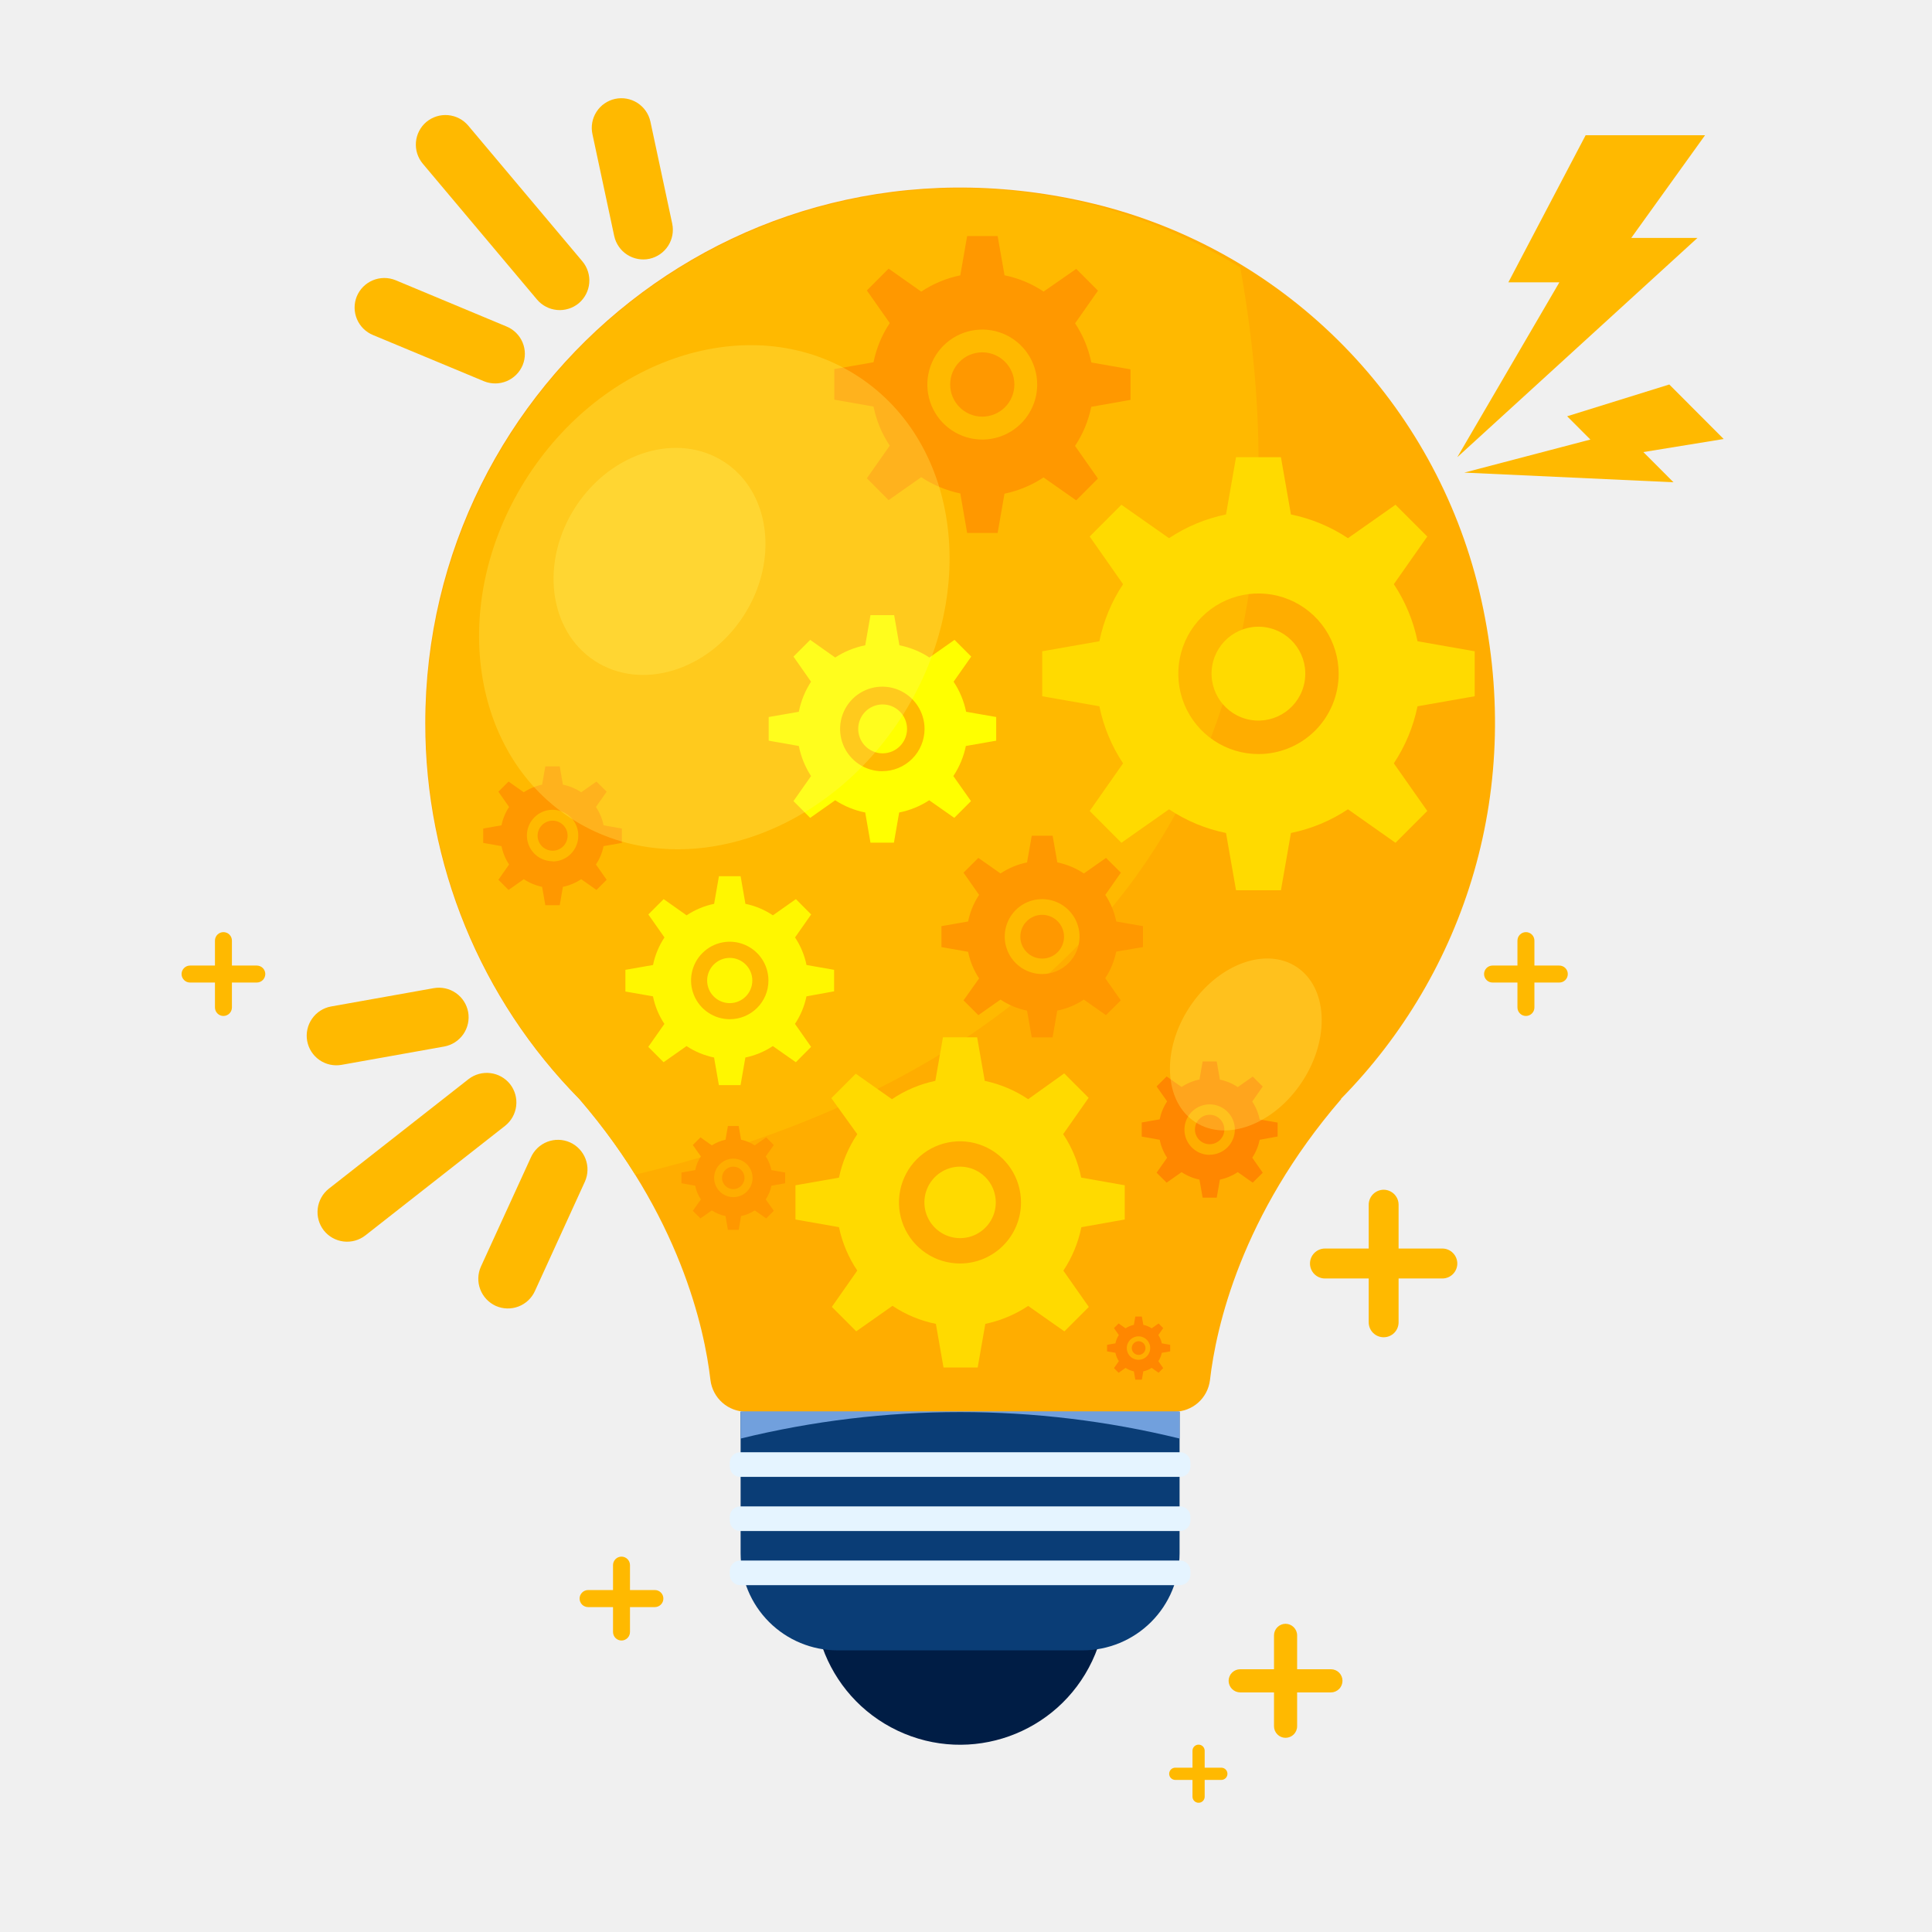
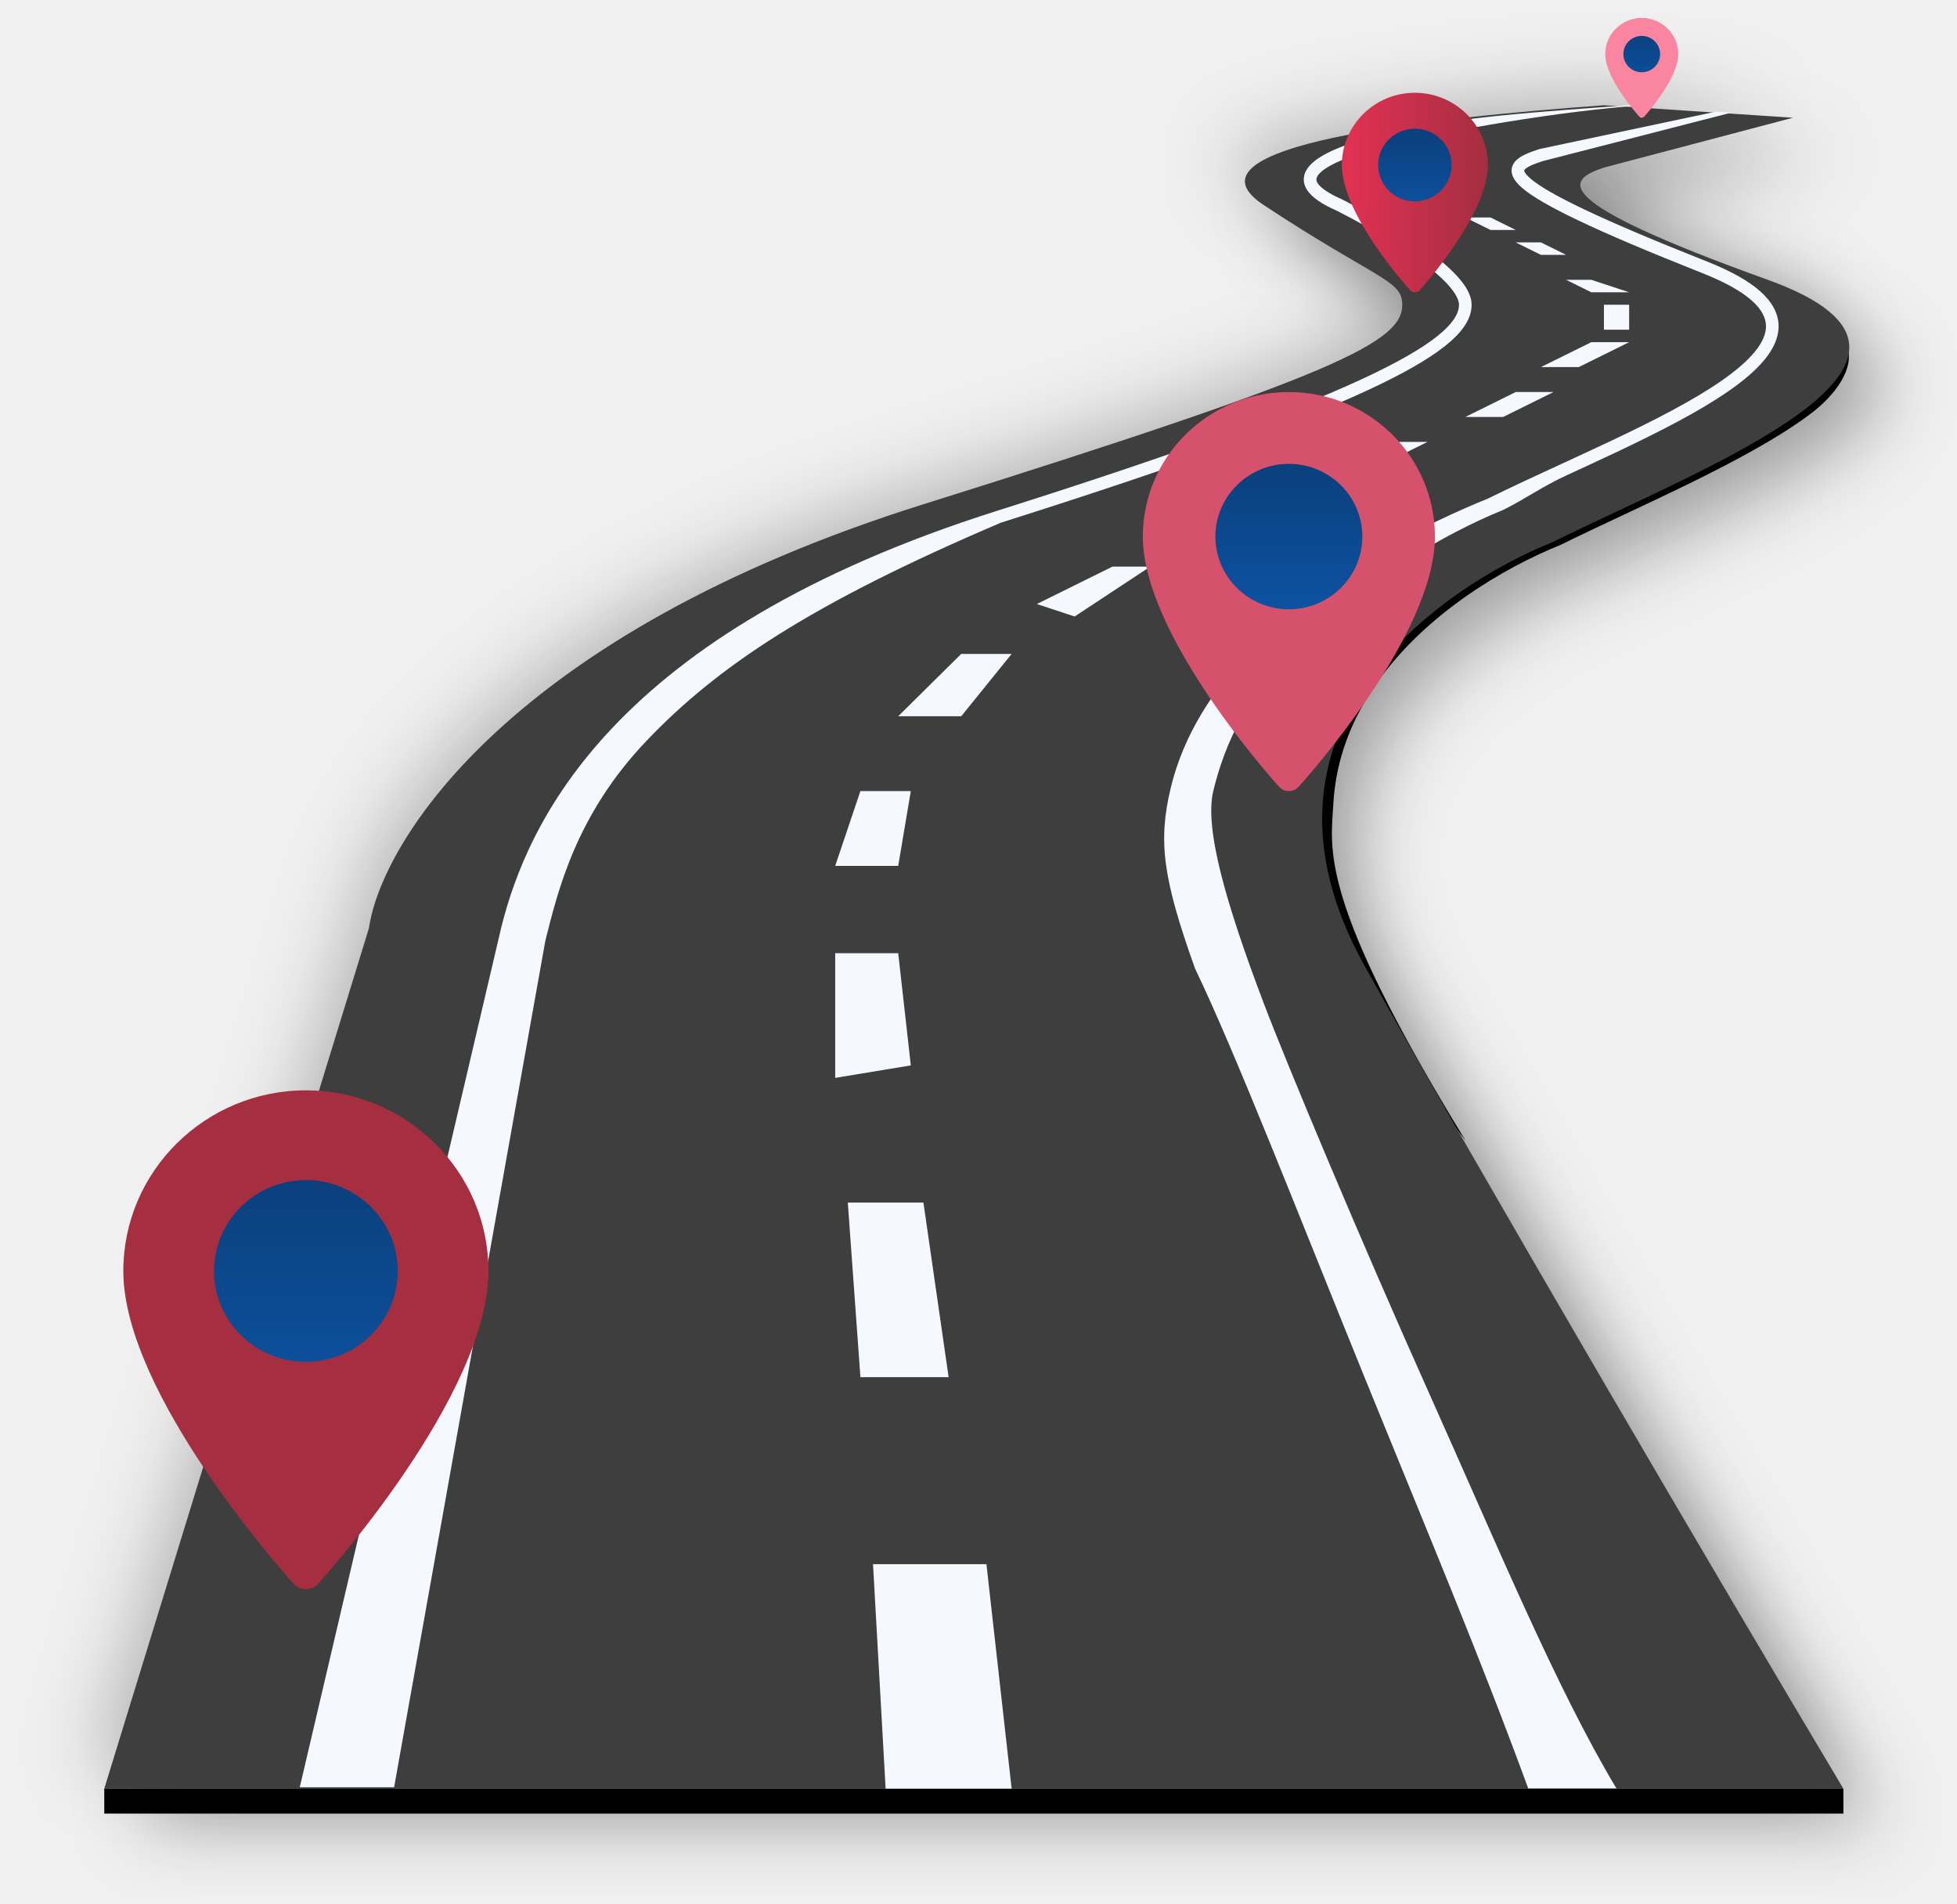
- <svg xmlns="http://www.w3.org/2000/svg" width="100" height="100" viewBox="0 0 100 100" fill="none">
-   <path d="M69.413 56.871C75.79 50.391 79.012 40.785 76.558 30.554C75.409 25.784 72.99 21.416 69.56 17.914C66.129 14.411 61.814 11.905 57.075 10.662C38.602 5.883 22.013 19.718 22.013 37.43C22.005 44.713 24.869 51.704 29.982 56.884C35.166 62.894 36.458 68.71 36.773 71.433C36.829 71.885 37.048 72.3 37.388 72.601C37.728 72.903 38.167 73.069 38.621 73.068H60.78C61.234 73.07 61.674 72.904 62.015 72.603C62.355 72.302 62.573 71.885 62.628 71.433C62.944 68.697 64.239 62.894 69.422 56.884L69.413 56.871Z" fill="#FFAD00" />
-   <path d="M64.196 13.845C58.44 10.304 51.589 8.995 44.934 10.163C38.281 11.332 32.283 14.898 28.075 20.189C23.866 25.48 21.736 32.131 22.087 38.886C22.438 45.642 25.246 52.035 29.98 56.86C31.047 58.096 32.017 59.414 32.88 60.801C64.982 53.109 67.118 30.039 64.196 13.845Z" fill="#FFB900" />
-   <path d="M58.515 20.698V19.117L56.487 18.762C56.34 18.039 56.055 17.35 55.647 16.735L56.831 15.046L55.707 13.917L54.017 15.091C53.404 14.682 52.717 14.396 51.995 14.249L51.638 12.219H50.059L49.705 14.252C48.983 14.399 48.297 14.685 47.684 15.094L45.994 13.904L44.869 15.034L46.054 16.723C45.645 17.338 45.36 18.026 45.213 18.75L43.185 19.104V20.686L45.213 21.043C45.36 21.766 45.645 22.453 46.054 23.067L44.869 24.756L45.994 25.885L47.684 24.699C48.298 25.106 48.984 25.391 49.705 25.541L50.059 27.584H51.638L51.992 25.553C52.713 25.404 53.399 25.118 54.014 24.712L55.704 25.898L56.828 24.769L55.644 23.08C56.052 22.466 56.337 21.779 56.484 21.056L58.515 20.698ZM50.842 22.751C50.28 22.751 49.73 22.584 49.263 22.271C48.795 21.958 48.431 21.514 48.216 20.994C48.001 20.474 47.944 19.901 48.054 19.349C48.164 18.797 48.434 18.29 48.832 17.892C49.23 17.493 49.736 17.222 50.288 17.113C50.839 17.003 51.411 17.059 51.93 17.274C52.45 17.49 52.894 17.855 53.206 18.323C53.518 18.791 53.685 19.341 53.685 19.904C53.685 20.659 53.386 21.383 52.852 21.917C52.319 22.451 51.596 22.751 50.842 22.751Z" fill="#FF9800" />
-   <path d="M50.842 21.565C51.76 21.565 52.504 20.82 52.504 19.901C52.504 18.982 51.76 18.237 50.842 18.237C49.925 18.237 49.181 18.982 49.181 19.901C49.181 20.82 49.925 21.565 50.842 21.565Z" fill="#FF9800" />
-   <path d="M51.563 38.337V37.113L50.006 36.841C49.892 36.286 49.672 35.757 49.358 35.285L50.271 33.985L49.405 33.119L48.107 34.033C47.635 33.724 47.107 33.509 46.553 33.4L46.282 31.841H45.056L44.784 33.4C44.23 33.509 43.703 33.724 43.23 34.033L41.935 33.119L41.07 33.985L41.979 35.285C41.671 35.758 41.456 36.287 41.347 36.841L39.787 37.113V38.337L41.347 38.612C41.457 39.167 41.672 39.695 41.979 40.169L41.07 41.465L41.935 42.332L43.23 41.421C43.703 41.73 44.23 41.945 44.784 42.054L45.056 43.616H46.269L46.541 42.054C47.094 41.945 47.622 41.73 48.095 41.421L49.393 42.332L50.258 41.465L49.345 40.169C49.659 39.696 49.879 39.168 49.993 38.612L51.563 38.337ZM45.669 39.919C45.236 39.919 44.814 39.79 44.454 39.55C44.095 39.309 43.815 38.968 43.649 38.568C43.484 38.168 43.441 37.728 43.525 37.303C43.609 36.879 43.817 36.489 44.123 36.182C44.429 35.876 44.818 35.668 45.242 35.583C45.666 35.499 46.106 35.542 46.505 35.708C46.905 35.874 47.246 36.154 47.486 36.514C47.726 36.874 47.855 37.297 47.855 37.73C47.854 38.31 47.623 38.866 47.213 39.276C46.803 39.685 46.248 39.916 45.669 39.916V39.919Z" fill="#FFFF00" />
-   <path d="M46.948 37.727C46.948 37.976 46.874 38.22 46.736 38.428C46.598 38.636 46.401 38.798 46.172 38.894C45.941 38.99 45.688 39.016 45.444 38.969C45.199 38.921 44.974 38.802 44.797 38.627C44.619 38.451 44.498 38.227 44.447 37.983C44.397 37.739 44.419 37.485 44.513 37.254C44.606 37.022 44.765 36.823 44.971 36.682C45.177 36.542 45.419 36.465 45.669 36.462C45.836 36.46 46.002 36.491 46.157 36.553C46.312 36.616 46.453 36.709 46.572 36.827C46.691 36.944 46.786 37.084 46.85 37.239C46.915 37.394 46.948 37.559 46.948 37.727Z" fill="#FFFF00" />
-   <path d="M32.187 43.629V42.885L31.24 42.718C31.172 42.378 31.038 42.056 30.845 41.769L31.401 40.978L30.873 40.453L30.084 41.007C29.796 40.816 29.474 40.682 29.136 40.614L28.972 39.666H28.226L28.059 40.614C27.721 40.684 27.399 40.817 27.111 41.007L26.322 40.453L25.797 40.978L26.35 41.769C26.159 42.057 26.026 42.379 25.958 42.718L25.011 42.885V43.629L25.958 43.796C26.026 44.135 26.159 44.457 26.35 44.745L25.797 45.536L26.322 46.064L27.111 45.507C27.4 45.697 27.721 45.831 28.059 45.903L28.226 46.852H28.972L29.136 45.903C29.474 45.832 29.796 45.698 30.084 45.507L30.873 46.064L31.401 45.536L30.845 44.745C31.038 44.458 31.172 44.136 31.24 43.796L32.187 43.629ZM28.602 44.578C28.339 44.578 28.082 44.499 27.863 44.353C27.645 44.207 27.474 43.999 27.374 43.755C27.273 43.512 27.247 43.245 27.298 42.986C27.349 42.728 27.476 42.491 27.662 42.304C27.848 42.118 28.085 41.991 28.343 41.94C28.601 41.889 28.868 41.915 29.111 42.016C29.354 42.117 29.562 42.287 29.708 42.506C29.854 42.725 29.932 42.983 29.932 43.246C29.934 43.422 29.901 43.596 29.834 43.759C29.768 43.922 29.671 44.071 29.547 44.196C29.423 44.321 29.276 44.42 29.114 44.488C28.952 44.555 28.778 44.59 28.602 44.59V44.578Z" fill="#FF9800" />
-   <path d="M29.379 43.259C29.379 43.412 29.333 43.562 29.247 43.69C29.161 43.818 29.04 43.917 28.897 43.975C28.755 44.034 28.599 44.049 28.449 44.018C28.298 43.988 28.16 43.913 28.052 43.804C27.943 43.696 27.87 43.557 27.84 43.406C27.81 43.255 27.826 43.099 27.885 42.957C27.944 42.815 28.043 42.694 28.171 42.608C28.299 42.523 28.449 42.477 28.602 42.477C28.705 42.477 28.806 42.498 28.9 42.537C28.995 42.576 29.081 42.634 29.153 42.706C29.225 42.779 29.282 42.865 29.321 42.96C29.36 43.055 29.38 43.156 29.379 43.259Z" fill="#FF9800" />
-   <path d="M56.529 85.977C58.318 82.198 56.707 77.683 52.933 75.892C49.159 74.102 44.65 75.714 42.862 79.493C41.074 83.272 42.684 87.787 46.458 89.578C50.232 91.368 54.741 89.756 56.529 85.977Z" fill="#001D45" />
-   <path d="M38.334 73.072H61.055V80.397C61.055 81.73 60.526 83.008 59.585 83.95C58.643 84.893 57.367 85.422 56.035 85.422H43.353C42.022 85.422 40.745 84.893 39.804 83.95C38.863 83.008 38.334 81.73 38.334 80.397V73.072Z" fill="#0A3D76" />
-   <path d="M61.078 75.168H38.313C38.014 75.168 37.773 75.411 37.773 75.709V75.902C37.773 76.201 38.014 76.443 38.313 76.443H61.078C61.376 76.443 61.618 76.201 61.618 75.902V75.709C61.618 75.411 61.376 75.168 61.078 75.168Z" fill="#E5F4FF" />
-   <path d="M61.078 77.971H38.313C38.014 77.971 37.773 78.213 37.773 78.512V78.705C37.773 79.003 38.014 79.246 38.313 79.246H61.078C61.376 79.246 61.618 79.003 61.618 78.705V78.512C61.618 78.213 61.376 77.971 61.078 77.971Z" fill="#E5F4FF" />
-   <path d="M61.078 80.773H38.313C38.014 80.773 37.773 81.015 37.773 81.314V81.507C37.773 81.805 38.014 82.048 38.313 82.048H61.078C61.376 82.048 61.618 81.805 61.618 81.507V81.314C61.618 81.015 61.376 80.773 61.078 80.773Z" fill="#E5F4FF" />
-   <path d="M38.334 74.46C45.798 72.631 53.593 72.631 61.058 74.46V73.059H38.334V74.46Z" fill="#71A0DD" />
-   <path opacity="0.27" d="M46.6 37.213C50.718 30.905 49.745 22.971 44.429 19.491C39.112 16.011 31.464 18.304 27.346 24.611C23.229 30.919 24.201 38.853 29.517 42.333C34.834 45.813 42.482 43.52 46.6 37.213Z" fill="#FFF76D" />
-   <path opacity="0.27" d="M38.473 31.897C40.327 29.056 39.889 25.482 37.494 23.915C35.1 22.347 31.655 23.38 29.8 26.221C27.946 29.062 28.384 32.635 30.779 34.203C33.173 35.77 36.618 34.738 38.473 31.897Z" fill="#FFF76D" />
-   <path d="M58.217 63.121V61.35L55.962 60.952C55.8 60.148 55.484 59.385 55.03 58.703L56.347 56.824L55.084 55.559L53.217 56.894C52.536 56.436 51.774 56.114 50.971 55.945L50.576 53.69H48.807L48.413 55.945C47.61 56.113 46.847 56.435 46.167 56.894L44.294 55.575L43.03 56.84L44.373 58.706C43.915 59.387 43.593 60.151 43.425 60.955L41.173 61.35V63.121L43.425 63.517C43.593 64.32 43.915 65.084 44.373 65.765L43.056 67.644L44.319 68.909L46.195 67.59C46.876 68.045 47.639 68.362 48.441 68.523L48.836 70.782H50.605L51 68.523C51.791 68.358 52.544 68.043 53.217 67.594L55.093 68.912L56.357 67.647L55.04 65.769C55.493 65.087 55.809 64.323 55.971 63.52L58.217 63.121ZM49.689 65.398C49.064 65.398 48.453 65.213 47.934 64.865C47.414 64.518 47.01 64.024 46.77 63.446C46.531 62.868 46.469 62.232 46.591 61.619C46.713 61.005 47.014 60.441 47.455 59.999C47.897 59.557 48.46 59.256 49.072 59.134C49.685 59.012 50.32 59.074 50.898 59.314C51.475 59.553 51.968 59.958 52.315 60.478C52.662 60.999 52.847 61.61 52.847 62.236C52.847 63.073 52.516 63.877 51.925 64.47C51.334 65.063 50.532 65.397 49.695 65.398H49.689Z" fill="#FFDA00" />
-   <path d="M51.542 62.236C51.542 62.602 51.434 62.959 51.231 63.264C51.028 63.568 50.739 63.805 50.402 63.945C50.064 64.085 49.693 64.122 49.334 64.05C48.976 63.979 48.646 63.803 48.388 63.544C48.13 63.285 47.953 62.956 47.882 62.597C47.811 62.238 47.847 61.866 47.987 61.528C48.127 61.19 48.364 60.901 48.668 60.697C48.972 60.494 49.329 60.385 49.694 60.385C50.185 60.385 50.655 60.58 51.001 60.927C51.348 61.274 51.542 61.745 51.542 62.236Z" fill="#FFDA00" />
-   <path d="M76.33 36.038V33.71L73.371 33.191C73.156 32.137 72.74 31.134 72.145 30.237L73.876 27.77L72.23 26.126L69.77 27.856C68.874 27.26 67.872 26.844 66.819 26.628L66.301 23.665H63.977L63.458 26.628C62.405 26.843 61.403 27.26 60.508 27.856L58.044 26.126L56.402 27.77L58.13 30.237C57.535 31.134 57.118 32.137 56.904 33.191L53.944 33.71V36.038L56.904 36.557C57.119 37.611 57.535 38.614 58.13 39.511L56.402 41.975L58.044 43.622L60.508 41.889C61.403 42.485 62.405 42.902 63.458 43.116L63.977 46.08H66.301L66.819 43.116C67.872 42.901 68.874 42.484 69.77 41.889L72.23 43.622L73.876 41.975L72.145 39.511C72.739 38.614 73.155 37.611 73.371 36.557L76.33 36.038ZM65.139 39.03C64.318 39.03 63.516 38.786 62.833 38.33C62.15 37.873 61.618 37.224 61.304 36.464C60.99 35.705 60.908 34.869 61.068 34.063C61.228 33.257 61.623 32.517 62.204 31.935C62.784 31.354 63.524 30.958 64.329 30.798C65.134 30.637 65.969 30.72 66.727 31.034C67.486 31.349 68.134 31.882 68.59 32.565C69.046 33.248 69.289 34.052 69.289 34.874C69.289 35.976 68.852 37.033 68.074 37.813C67.295 38.592 66.24 39.03 65.139 39.03Z" fill="#FFDA00" />
-   <path d="M67.527 35.275C67.752 33.952 66.863 32.698 65.542 32.473C64.221 32.248 62.968 33.139 62.744 34.461C62.52 35.784 63.409 37.038 64.73 37.263C66.05 37.487 67.303 36.597 67.527 35.275Z" fill="#FFDA00" />
-   <path d="M43.173 51.311V50.198L41.745 49.948C41.641 49.439 41.439 48.954 41.151 48.522L41.985 47.332L41.196 46.538L40.005 47.377C39.574 47.088 39.091 46.886 38.583 46.782L38.334 45.352H37.212L36.963 46.782C36.454 46.887 35.971 47.089 35.538 47.377L34.351 46.538L33.558 47.332L34.392 48.522C34.105 48.955 33.904 49.439 33.801 49.948L32.37 50.198V51.321L33.798 51.571C33.901 52.08 34.102 52.564 34.389 52.997L33.555 54.186L34.347 54.98L35.535 54.145C35.968 54.431 36.452 54.631 36.96 54.737L37.209 56.166H38.331L38.58 54.737C39.087 54.632 39.57 54.431 40.002 54.145L41.192 54.98L41.982 54.186L41.148 52.997C41.436 52.564 41.638 52.08 41.742 51.571L43.173 51.311ZM37.772 52.754C37.375 52.754 36.988 52.636 36.659 52.415C36.329 52.195 36.072 51.881 35.921 51.515C35.77 51.148 35.73 50.745 35.808 50.356C35.885 49.967 36.076 49.609 36.357 49.329C36.637 49.049 36.994 48.858 37.383 48.781C37.772 48.704 38.174 48.744 38.54 48.897C38.906 49.049 39.218 49.306 39.438 49.636C39.658 49.967 39.775 50.355 39.774 50.751C39.775 51.015 39.723 51.276 39.623 51.519C39.522 51.762 39.374 51.983 39.188 52.169C39.002 52.355 38.781 52.502 38.538 52.603C38.295 52.703 38.035 52.754 37.772 52.754Z" fill="#FFF700" />
-   <path d="M37.771 51.922C38.417 51.922 38.94 51.398 38.94 50.751C38.94 50.105 38.417 49.581 37.771 49.581C37.126 49.581 36.602 50.105 36.602 50.751C36.602 51.398 37.126 51.922 37.771 51.922Z" fill="#FFF700" />
-   <path d="M59.159 49.021V47.937L57.778 47.696C57.679 47.205 57.486 46.738 57.21 46.32L58.015 45.169L57.248 44.404L56.101 45.21C55.684 44.933 55.218 44.738 54.727 44.638L54.484 43.259H53.403L53.16 44.638C52.67 44.738 52.203 44.933 51.786 45.21L50.639 44.404L49.872 45.169L50.678 46.32C50.401 46.738 50.208 47.205 50.109 47.696L48.728 47.937V49.021L50.109 49.265C50.208 49.756 50.401 50.223 50.678 50.641L49.872 51.779L50.639 52.545L51.786 51.738C52.203 52.017 52.669 52.212 53.16 52.311L53.403 53.693H54.481L54.724 52.311C55.215 52.212 55.682 52.017 56.098 51.738L57.245 52.545L58.012 51.779L57.207 50.631C57.483 50.214 57.676 49.746 57.775 49.255L59.159 49.021ZM53.944 50.416C53.56 50.417 53.186 50.303 52.867 50.091C52.548 49.878 52.299 49.575 52.152 49.221C52.005 48.866 51.967 48.476 52.041 48.1C52.116 47.724 52.3 47.378 52.571 47.106C52.842 46.835 53.188 46.65 53.563 46.576C53.939 46.501 54.329 46.54 54.683 46.687C55.037 46.834 55.339 47.083 55.552 47.402C55.764 47.721 55.877 48.097 55.877 48.48C55.877 48.994 55.673 49.486 55.31 49.849C54.948 50.212 54.456 50.416 53.944 50.416Z" fill="#FF9800" />
-   <path d="M55.074 48.48C55.075 48.705 55.009 48.924 54.885 49.11C54.761 49.297 54.585 49.443 54.378 49.529C54.172 49.615 53.944 49.638 53.725 49.594C53.505 49.551 53.303 49.444 53.145 49.285C52.986 49.127 52.878 48.925 52.834 48.706C52.791 48.486 52.813 48.258 52.898 48.051C52.984 47.844 53.129 47.667 53.315 47.542C53.501 47.418 53.719 47.351 53.943 47.351C54.243 47.351 54.53 47.47 54.742 47.682C54.954 47.894 55.073 48.181 55.074 48.48Z" fill="#FF9800" />
-   <path d="M40.639 61.246V60.689L39.928 60.566C39.879 60.312 39.779 60.071 39.635 59.857L40.052 59.266L39.657 58.87L39.066 59.285C38.851 59.143 38.611 59.044 38.358 58.991L38.235 58.282H37.676L37.553 58.991C37.301 59.044 37.061 59.143 36.846 59.285L36.255 58.87L35.86 59.266L36.277 59.857C36.133 60.071 36.033 60.312 35.983 60.566L35.273 60.689V61.246L35.983 61.372C36.033 61.626 36.133 61.866 36.277 62.081L35.86 62.672L36.255 63.064L36.846 62.65C37.06 62.793 37.3 62.893 37.553 62.944L37.676 63.656H38.235L38.358 62.944C38.611 62.893 38.851 62.793 39.066 62.65L39.657 63.064L40.052 62.672L39.635 62.081C39.779 61.866 39.878 61.626 39.928 61.372L40.639 61.246ZM37.954 61.964C37.758 61.963 37.566 61.904 37.402 61.794C37.239 61.684 37.112 61.529 37.037 61.346C36.962 61.164 36.943 60.964 36.982 60.771C37.021 60.578 37.116 60.401 37.255 60.262C37.394 60.123 37.572 60.028 37.764 59.99C37.957 59.952 38.157 59.972 38.339 60.047C38.52 60.123 38.676 60.25 38.785 60.414C38.894 60.578 38.952 60.77 38.952 60.967C38.952 61.099 38.926 61.228 38.876 61.349C38.826 61.47 38.753 61.58 38.66 61.673C38.567 61.766 38.457 61.839 38.336 61.889C38.215 61.939 38.085 61.964 37.954 61.964Z" fill="#FF9800" />
-   <path d="M37.953 61.549C38.274 61.549 38.535 61.289 38.535 60.967C38.535 60.646 38.274 60.385 37.953 60.385C37.632 60.385 37.372 60.646 37.372 60.967C37.372 61.289 37.632 61.549 37.953 61.549Z" fill="#FF9800" />
-   <path d="M66.13 58.826V58.105L65.201 57.944C65.133 57.612 65.003 57.296 64.816 57.014L65.359 56.239L64.841 55.723L64.067 56.267C63.787 56.08 63.473 55.949 63.142 55.882L62.978 54.942H62.248L62.084 55.875C61.753 55.942 61.439 56.073 61.158 56.261L60.385 55.717L59.866 56.233L60.41 57.008C60.223 57.29 60.093 57.606 60.024 57.937L59.096 58.099V58.829L60.024 58.994C60.093 59.325 60.223 59.641 60.41 59.924L59.866 60.699L60.385 61.214L61.158 60.67C61.439 60.857 61.754 60.988 62.084 61.056L62.248 61.989H62.978L63.142 61.056C63.472 60.987 63.786 60.856 64.067 60.67L64.841 61.214L65.359 60.699L64.816 59.924C65.003 59.641 65.133 59.325 65.201 58.994L66.13 58.826ZM62.611 59.775C62.353 59.775 62.101 59.698 61.887 59.555C61.672 59.411 61.505 59.207 61.406 58.969C61.307 58.73 61.282 58.467 61.332 58.214C61.382 57.961 61.507 57.728 61.689 57.545C61.871 57.362 62.104 57.238 62.357 57.188C62.61 57.137 62.872 57.163 63.111 57.262C63.349 57.361 63.553 57.528 63.696 57.743C63.839 57.958 63.916 58.21 63.916 58.469C63.914 58.814 63.776 59.145 63.532 59.388C63.287 59.632 62.956 59.769 62.611 59.769V59.775Z" fill="#FF8700" />
-   <path d="M62.611 59.225C63.031 59.225 63.372 58.883 63.372 58.462C63.372 58.041 63.031 57.7 62.611 57.7C62.19 57.7 61.85 58.041 61.85 58.462C61.85 58.883 62.19 59.225 62.611 59.225Z" fill="#FF8700" />
-   <path d="M60.568 69.947V69.608L60.135 69.532C60.104 69.378 60.043 69.232 59.955 69.102L60.208 68.742L59.968 68.501L59.611 68.754C59.48 68.667 59.333 68.606 59.178 68.574L59.102 68.144H58.764L58.688 68.574C58.535 68.606 58.389 68.667 58.259 68.754L57.899 68.501L57.659 68.742L57.911 69.102C57.825 69.232 57.764 69.379 57.734 69.532L57.302 69.608V69.947L57.734 70.022C57.764 70.176 57.825 70.323 57.911 70.453L57.659 70.813L57.899 71.054L58.259 70.801C58.389 70.888 58.535 70.949 58.688 70.981L58.764 71.411H59.102L59.178 70.981C59.333 70.949 59.48 70.888 59.611 70.801L59.968 71.054L60.208 70.813L59.955 70.453C60.043 70.323 60.104 70.177 60.135 70.022L60.568 69.947ZM58.935 70.383C58.815 70.384 58.697 70.35 58.596 70.284C58.496 70.218 58.417 70.124 58.37 70.013C58.323 69.902 58.31 69.779 58.333 69.661C58.356 69.543 58.413 69.434 58.497 69.349C58.582 69.263 58.69 69.205 58.808 69.181C58.926 69.157 59.048 69.168 59.159 69.214C59.27 69.26 59.365 69.338 59.432 69.438C59.499 69.538 59.535 69.656 59.535 69.776C59.535 69.936 59.472 70.089 59.36 70.203C59.247 70.317 59.095 70.381 58.935 70.383Z" fill="#FF8700" />
-   <path d="M59.29 69.776C59.29 69.846 59.269 69.914 59.23 69.973C59.191 70.031 59.136 70.076 59.071 70.103C59.007 70.13 58.935 70.137 58.867 70.123C58.798 70.109 58.735 70.076 58.686 70.026C58.636 69.977 58.602 69.914 58.589 69.845C58.575 69.776 58.582 69.705 58.609 69.64C58.636 69.576 58.681 69.52 58.739 69.481C58.797 69.442 58.866 69.421 58.936 69.421C59.029 69.422 59.119 69.46 59.185 69.526C59.251 69.592 59.289 69.682 59.29 69.776Z" fill="#FF8700" />
-   <path opacity="0.27" d="M67.408 55.975C68.856 53.757 68.72 51.102 67.105 50.045C65.49 48.988 63.007 49.929 61.559 52.147C60.111 54.365 60.247 57.02 61.862 58.077C63.477 59.134 65.96 58.193 67.408 55.975Z" fill="#FFF76D" />
-   <path d="M16.758 63.684C16.509 63.363 16.397 62.956 16.446 62.552C16.495 62.148 16.701 61.78 17.02 61.527L24.251 55.856C24.572 55.607 24.978 55.495 25.382 55.544C25.785 55.593 26.153 55.8 26.405 56.119C26.654 56.44 26.766 56.846 26.717 57.25C26.668 57.653 26.461 58.021 26.143 58.273L18.912 63.944C18.592 64.194 18.186 64.308 17.782 64.259C17.378 64.21 17.01 64.004 16.758 63.684Z" fill="#FFB900" />
-   <path d="M15.899 53.88C15.827 53.48 15.917 53.067 16.148 52.733C16.378 52.399 16.732 52.17 17.131 52.096L22.451 51.147C22.85 51.076 23.262 51.166 23.596 51.398C23.93 51.629 24.158 51.984 24.232 52.384C24.303 52.784 24.213 53.196 23.982 53.53C23.75 53.864 23.396 54.093 22.997 54.167L17.681 55.116C17.281 55.188 16.869 55.098 16.535 54.867C16.201 54.635 15.972 54.28 15.899 53.88Z" fill="#FFB900" />
-   <path d="M25.663 67.594C26.034 67.758 26.455 67.77 26.835 67.625C27.214 67.481 27.521 67.192 27.688 66.822L30.275 61.16C30.441 60.789 30.453 60.366 30.308 59.986C30.164 59.605 29.875 59.298 29.505 59.13C29.133 58.964 28.712 58.953 28.332 59.098C27.953 59.244 27.646 59.534 27.48 59.905L24.89 65.563C24.724 65.935 24.713 66.358 24.858 66.738C25.003 67.119 25.293 67.426 25.663 67.594Z" fill="#FFB900" />
-   <path d="M22.069 6.311C22.382 6.051 22.785 5.925 23.19 5.96C23.596 5.996 23.971 6.189 24.234 6.5L30.148 13.532C30.408 13.845 30.534 14.247 30.499 14.652C30.463 15.057 30.269 15.432 29.959 15.694C29.646 15.954 29.244 16.08 28.839 16.045C28.434 16.009 28.06 15.816 27.797 15.506L21.883 8.473C21.622 8.161 21.494 7.759 21.529 7.354C21.564 6.949 21.758 6.574 22.069 6.311Z" fill="#FFB900" />
-   <path d="M31.839 5.118C32.236 5.033 32.651 5.108 32.993 5.327C33.335 5.547 33.576 5.892 33.664 6.289L34.793 11.572C34.878 11.97 34.802 12.384 34.582 12.726C34.361 13.067 34.015 13.308 33.618 13.395C33.22 13.48 32.805 13.404 32.463 13.184C32.121 12.964 31.881 12.618 31.793 12.222L30.664 6.941C30.578 6.544 30.654 6.129 30.874 5.787C31.094 5.445 31.441 5.205 31.839 5.118Z" fill="#FFB900" />
-   <path d="M18.466 15.344C18.314 15.72 18.317 16.141 18.474 16.515C18.631 16.889 18.93 17.186 19.306 17.341L25.052 19.734C25.43 19.887 25.852 19.884 26.227 19.727C26.603 19.569 26.9 19.27 27.055 18.894C27.208 18.518 27.205 18.096 27.047 17.722C26.889 17.347 26.589 17.051 26.212 16.897L20.469 14.501C20.091 14.349 19.668 14.352 19.293 14.51C18.918 14.668 18.62 14.967 18.466 15.344Z" fill="#FFB900" />
-   <path d="M88.253 7H82.072L78.073 14.613H80.713L75.429 23.665L87.861 12.314H84.434L88.253 7Z" fill="#FFB900" />
-   <path d="M89.217 22.723L86.402 19.901L81.115 21.546L82.318 22.751L75.792 24.462L86.62 24.962L85.06 23.399L89.217 22.723Z" fill="#FFB900" />
-   <path d="M71.618 69.216C71.412 69.216 71.216 69.135 71.07 68.989C70.925 68.844 70.844 68.647 70.844 68.441V62.356C70.845 62.151 70.926 61.954 71.071 61.809C71.216 61.664 71.413 61.582 71.618 61.581C71.823 61.582 72.019 61.664 72.164 61.809C72.309 61.954 72.391 62.151 72.391 62.356V68.441C72.391 68.647 72.31 68.844 72.165 68.989C72.02 69.135 71.823 69.216 71.618 69.216Z" fill="#FFB900" />
-   <path d="M75.43 65.399C75.43 65.604 75.348 65.801 75.203 65.947C75.058 66.092 74.861 66.174 74.656 66.174H68.579C68.373 66.174 68.177 66.092 68.031 65.947C67.886 65.801 67.805 65.604 67.805 65.399C67.805 65.193 67.887 64.997 68.032 64.852C68.177 64.706 68.374 64.624 68.579 64.624H74.656C74.861 64.624 75.057 64.706 75.202 64.852C75.347 64.997 75.429 65.193 75.43 65.399Z" fill="#FFB900" />
-   <path d="M66.539 89.949C66.381 89.949 66.229 89.886 66.117 89.773C66.005 89.661 65.942 89.509 65.942 89.351V84.648C65.942 84.489 66.005 84.337 66.117 84.224C66.229 84.111 66.381 84.048 66.539 84.047C66.698 84.048 66.85 84.111 66.963 84.224C67.075 84.336 67.139 84.489 67.139 84.648V89.351C67.139 89.51 67.075 89.662 66.963 89.774C66.85 89.886 66.698 89.949 66.539 89.949Z" fill="#FFB900" />
-   <path d="M69.487 86.998C69.487 87.156 69.424 87.309 69.312 87.421C69.2 87.534 69.049 87.598 68.89 87.599H64.193C64.034 87.598 63.882 87.534 63.77 87.422C63.657 87.309 63.594 87.157 63.593 86.998C63.594 86.839 63.657 86.687 63.77 86.575C63.882 86.463 64.034 86.4 64.193 86.4H68.89C69.048 86.4 69.2 86.463 69.312 86.575C69.424 86.687 69.487 86.839 69.487 86.998Z" fill="#FFB900" />
-   <path d="M78.982 52.586C78.866 52.586 78.754 52.54 78.672 52.457C78.589 52.375 78.543 52.263 78.543 52.147V48.686C78.543 48.57 78.589 48.458 78.672 48.376C78.754 48.293 78.866 48.247 78.982 48.247C79.099 48.247 79.21 48.293 79.293 48.376C79.375 48.458 79.421 48.57 79.421 48.686V52.147C79.421 52.263 79.375 52.375 79.293 52.457C79.21 52.54 79.099 52.586 78.982 52.586Z" fill="#FFB900" />
-   <path d="M81.149 50.416C81.149 50.533 81.103 50.645 81.021 50.727C80.938 50.81 80.827 50.856 80.71 50.856H77.254C77.138 50.856 77.026 50.81 76.944 50.727C76.862 50.645 76.815 50.533 76.815 50.416C76.815 50.3 76.862 50.188 76.944 50.105C77.026 50.023 77.138 49.977 77.254 49.977H80.698C80.756 49.975 80.815 49.985 80.869 50.007C80.924 50.028 80.974 50.06 81.016 50.101C81.058 50.142 81.092 50.191 81.115 50.245C81.138 50.299 81.149 50.358 81.149 50.416Z" fill="#FFB900" />
-   <path d="M32.169 84.913C32.052 84.913 31.94 84.865 31.858 84.783C31.776 84.7 31.73 84.588 31.73 84.471V81.01C31.73 80.894 31.776 80.782 31.858 80.7C31.94 80.617 32.052 80.571 32.169 80.571C32.285 80.571 32.397 80.617 32.479 80.7C32.561 80.782 32.608 80.894 32.608 81.01V84.471C32.608 84.588 32.562 84.7 32.479 84.783C32.397 84.865 32.285 84.913 32.169 84.913Z" fill="#FFB900" />
-   <path d="M34.336 82.74C34.336 82.857 34.29 82.97 34.208 83.052C34.125 83.135 34.014 83.183 33.897 83.183H30.441C30.324 83.183 30.212 83.137 30.128 83.054C30.046 82.971 29.999 82.858 29.999 82.74C30 82.624 30.047 82.512 30.13 82.43C30.212 82.347 30.325 82.301 30.441 82.301H33.897C34.013 82.301 34.125 82.347 34.207 82.43C34.29 82.512 34.336 82.624 34.336 82.74Z" fill="#FFB900" />
-   <path d="M11.565 52.586C11.449 52.586 11.337 52.54 11.255 52.457C11.172 52.375 11.126 52.263 11.126 52.147V48.686C11.126 48.57 11.172 48.458 11.255 48.376C11.337 48.293 11.449 48.247 11.565 48.247C11.681 48.247 11.793 48.293 11.876 48.376C11.958 48.458 12.004 48.57 12.004 48.686V52.147C12.004 52.263 11.958 52.375 11.876 52.457C11.793 52.54 11.681 52.586 11.565 52.586Z" fill="#FFB900" />
-   <path d="M13.732 50.416C13.731 50.533 13.684 50.645 13.602 50.727C13.519 50.81 13.407 50.856 13.29 50.856H9.838C9.721 50.856 9.609 50.81 9.527 50.727C9.445 50.645 9.398 50.533 9.398 50.416C9.398 50.3 9.445 50.188 9.527 50.106C9.609 50.023 9.721 49.977 9.838 49.977H13.293C13.409 49.978 13.521 50.024 13.603 50.106C13.685 50.189 13.731 50.3 13.732 50.416Z" fill="#FFB900" />
-   <path d="M62.038 93.311C61.955 93.311 61.874 93.277 61.815 93.218C61.756 93.159 61.723 93.078 61.723 92.994V90.619C61.723 90.535 61.756 90.455 61.815 90.395C61.874 90.336 61.955 90.303 62.038 90.303C62.122 90.303 62.203 90.336 62.262 90.395C62.321 90.455 62.354 90.535 62.354 90.619V93.007C62.351 93.089 62.316 93.166 62.258 93.223C62.199 93.279 62.12 93.311 62.038 93.311Z" fill="#FFB900" />
-   <path d="M63.532 91.811C63.532 91.895 63.499 91.976 63.44 92.035C63.38 92.094 63.3 92.128 63.216 92.128H60.831C60.748 92.128 60.667 92.094 60.608 92.035C60.549 91.976 60.516 91.895 60.516 91.811C60.516 91.728 60.549 91.647 60.608 91.588C60.667 91.529 60.748 91.495 60.831 91.495H63.216C63.3 91.495 63.38 91.529 63.44 91.588C63.499 91.647 63.532 91.728 63.532 91.811Z" fill="#FFB900" />
+ <svg xmlns="http://www.w3.org/2000/svg" width="109" height="106" viewBox="0 0 109 106" fill="none">
+   <path d="M102.67 19.055C103.372 19.75 102.935 21.499 100.746 23.118C98.981 24.424 96.57 25.711 94.09 26.927C92.856 27.532 91.601 28.122 90.394 28.688L90.393 28.688L90.367 28.701C89.15 29.272 87.985 29.819 86.936 30.338L86.924 30.344L86.911 30.349C83.786 31.609 79.389 34.179 76.683 38.038C75.334 39.962 74.408 42.202 74.263 44.761C74.117 47.319 73.401 50.088 81.613 63.5C81.76 63.765 75.307 54.884 75.296 55.861L74.594 53.778C72.734 50.431 73.408 47.43 73.562 44.722C73.716 42.014 74.696 39.653 76.106 37.642C78.916 33.636 83.442 31 86.634 29.711C87.687 29.19 88.856 28.642 90.066 28.073L90.09 28.062L90.09 28.062C91.299 27.495 92.55 26.907 93.778 26.305C96.255 25.091 98.616 23.826 100.326 22.562C101.181 21.93 100.746 19.325 102.67 19.055Z" fill="black" />
+   <g filter="url(#filter0_dd)">
+     <path d="M20.548 51.694L5.808 99.611H102.671C95.886 88.269 82.175 64.889 75.998 53.778C68.663 40.583 80.21 32.713 86.527 30.167C94.95 26 110.813 20.028 98.46 15.583C86.106 11.139 87.229 10.028 89.335 9.333L99.863 6.556L89.335 5.861C79.742 6.556 65.329 8.083 70.383 11.417C76.7 15.583 78.104 15.583 78.104 16.972C78.104 19.055 74.454 20.861 51.432 28.083C28.409 35.306 21.25 46.833 20.548 51.694Z" fill="#3E3E3E" />
+   </g>
+   <path fill-rule="evenodd" clip-rule="evenodd" d="M95.578 6.216L96.41 6.278L85.917 8.974C85.664 9.058 85.442 9.138 85.262 9.222C85.071 9.312 84.967 9.389 84.919 9.447C84.89 9.483 84.888 9.497 84.901 9.538C84.926 9.611 85.012 9.746 85.25 9.95C85.721 10.354 86.641 10.902 88.231 11.659C89.813 12.412 92.032 13.36 95.08 14.566C96.414 15.095 97.389 15.645 98.04 16.223C98.695 16.805 99.042 17.436 99.062 18.112C99.082 18.779 98.78 19.417 98.295 20.014C97.81 20.611 97.117 21.197 96.292 21.77C94.643 22.917 92.404 24.056 90.068 25.163C89.136 25.604 88.191 26.04 87.259 26.469C85.838 27.124 84.99 27.771 83.72 28.4C80.576 29.667 75.675 32.427 71.603 36.656C69.57 38.767 68.249 41.239 67.576 44.056C67.078 46.139 68.278 50.306 70.383 55.861C71.668 59.25 75.775 69.054 79.508 77.389C83.434 86.151 86.664 93.972 90.037 99.611H85.124C82.316 91.972 79.628 85.627 75.998 76.694C72.377 67.784 68.824 58.64 66.556 53.927C64.768 48.917 64.494 46.866 65.205 43.889C65.914 40.918 67.6 38.348 69.691 36.177C73.86 31.847 79.696 29.048 82.873 27.767C84.146 27.137 85.553 26.489 86.979 25.832C87.91 25.403 88.849 24.97 89.764 24.537C92.1 23.43 94.292 22.312 95.889 21.202C96.687 20.647 97.321 20.104 97.749 19.578C98.177 19.052 98.374 18.572 98.361 18.133C98.348 17.702 98.13 17.237 97.571 16.739C97.007 16.238 96.117 15.725 94.819 15.211C91.765 14.002 89.529 13.048 87.927 12.285C86.333 11.526 85.339 10.944 84.791 10.476C84.52 10.243 84.32 10.008 84.236 9.758C84.14 9.476 84.205 9.217 84.373 9.011C84.522 8.828 84.743 8.697 84.961 8.595C85.186 8.49 85.449 8.397 85.714 8.309L85.732 8.303L95.578 6.216Z" fill="#F5F9FF" />
+   <path fill-rule="evenodd" clip-rule="evenodd" d="M73.4 10.216C73.559 10.453 73.958 10.757 74.737 11.099L74.752 11.106L74.595 11.417C74.752 11.106 74.752 11.106 74.752 11.106L74.753 11.107L74.757 11.109L74.773 11.117L74.833 11.147C74.885 11.173 74.962 11.212 75.058 11.262C75.252 11.362 75.529 11.507 75.861 11.688C76.523 12.048 77.409 12.552 78.296 13.122C79.18 13.691 80.078 14.334 80.759 14.974C81.099 15.293 81.394 15.621 81.607 15.947C81.817 16.27 81.965 16.618 81.965 16.972C81.965 17.633 81.603 18.293 80.808 18.999C80.014 19.705 78.746 20.496 76.831 21.422C72.996 23.276 66.483 25.712 55.75 29.108C45.114 33.639 39.925 37.144 35.989 41.278C32.057 45.408 31.066 49.652 30.374 52.389L21.951 99.533H16.696L27.928 51.61C28.64 48.792 30.142 44.702 34.179 40.461C38.213 36.224 44.762 31.856 55.536 28.447C66.265 25.052 72.737 22.628 76.522 20.798C78.417 19.882 79.617 19.124 80.339 18.483C81.061 17.841 81.263 17.354 81.263 16.972C81.263 16.805 81.191 16.59 81.017 16.324C80.846 16.061 80.593 15.776 80.275 15.477C79.64 14.88 78.783 14.264 77.913 13.704C77.045 13.146 76.176 12.652 75.522 12.296C75.196 12.118 74.924 11.976 74.734 11.878C74.639 11.829 74.565 11.791 74.514 11.765L74.457 11.737L74.445 11.731C73.648 11.38 73.09 11.01 72.815 10.599C72.67 10.382 72.597 10.143 72.623 9.893C72.649 9.647 72.766 9.43 72.928 9.243C73.242 8.88 73.778 8.568 74.43 8.291C75.093 8.01 75.919 7.749 76.855 7.506C80.594 6.538 86.26 6.188 90.738 5.861H91.44C86.976 6.187 80.71 7.226 77.033 8.178C76.115 8.416 75.326 8.667 74.707 8.93C74.077 9.196 73.666 9.457 73.461 9.694C73.363 9.808 73.329 9.897 73.322 9.964C73.315 10.027 73.328 10.107 73.4 10.216Z" fill="#F5F9FF" />
+   <g clip-path="url(#clip0)">
+     <ellipse cx="91.442" cy="3.083" rx="1.404" ry="2.083" fill="url(#paint0_linear)" />
+     <path d="M91.441 1C90.32 1 89.407 1.903 89.407 3.012C89.407 4.389 91.227 6.41 91.305 6.495C91.377 6.576 91.504 6.576 91.577 6.495C91.655 6.41 93.475 4.389 93.475 3.012C93.475 1.903 92.562 1 91.441 1ZM91.441 4.024C90.877 4.024 90.418 3.57 90.418 3.012C90.418 2.454 90.877 2 91.441 2C92.005 2 92.464 2.454 92.464 3.012C92.464 3.57 92.005 4.024 91.441 4.024Z" fill="#F985A0" />
+   </g>
+   <g clip-path="url(#clip1)">
+     <ellipse cx="16.335" cy="71.139" rx="7.721" ry="7.639" fill="url(#paint1_linear)" />
+     <path d="M17.037 60.722C11.431 60.722 6.869 65.235 6.869 70.782C6.869 77.666 15.969 87.773 16.356 88.199C16.72 88.6 17.355 88.6 17.719 88.199C18.106 87.773 27.206 77.666 27.206 70.782C27.205 65.235 22.644 60.722 17.037 60.722ZM17.037 75.844C14.216 75.844 11.921 73.573 11.921 70.782C11.921 67.991 14.216 65.721 17.037 65.721C19.858 65.721 22.153 67.991 22.153 70.782C22.153 73.573 19.858 75.844 17.037 75.844Z" fill="#A62E41" />
+   </g>
+   <rect x="5.808" y="99.611" width="96.863" height="1.389" fill="black" />
+   <path d="M49.327 99.611L48.625 87.111H54.942L56.346 99.611H49.327Z" fill="#F5F9FF" />
+   <path d="M47.923 76.695L47.221 66.972H51.432L52.836 76.695H47.923Z" fill="#F5F9FF" />
+   <path d="M46.519 60.028V53.083H50.028L50.73 59.333L46.519 60.028Z" fill="#F5F9FF" />
+   <path d="M46.519 48.222L47.922 44.056H50.73L50.028 48.222H46.519Z" fill="#F5F9FF" />
+   <path d="M50.028 39.889L53.538 36.417H56.346L53.538 39.889H50.028Z" fill="#F5F9FF" />
+   <path d="M57.749 33.639L61.961 31.555H64.066L59.855 34.333L57.749 33.639Z" fill="#F5F9FF" />
+   <path d="M74.595 26L77.402 24.611H79.508L76.701 26H74.595Z" fill="#F5F9FF" />
+   <path d="M81.613 23.222L84.421 21.833H86.527L83.719 23.222H81.613Z" fill="#F5F9FF" />
+   <path d="M85.825 20.444L88.633 19.055H90.739L87.931 20.444H85.825Z" fill="#F5F9FF" />
+   <path d="M89.335 18.361V16.972H90.739V18.361H89.335Z" fill="#F5F9FF" />
+   <path d="M88.632 16.278L87.228 15.583H88.632L90.738 16.278H88.632Z" fill="#F5F9FF" />
+   <path d="M85.826 14.194L84.422 13.5H85.826L87.23 14.194H85.826Z" fill="#F5F9FF" />
+   <path d="M83.017 12.806L81.613 12.111H83.017L84.421 12.806H83.017Z" fill="#F5F9FF" />
+   <path d="M80.21 8.639L81.614 7.944H82.316L81.614 8.639H80.21Z" fill="#F5F9FF" />
+   <g clip-path="url(#clip2)">
+     <ellipse cx="72.49" cy="29.472" rx="4.913" ry="4.861" fill="url(#paint2_linear)" />
+     <path d="M71.787 21.833C67.302 21.833 63.652 25.444 63.652 29.881C63.652 35.389 70.932 43.474 71.242 43.815C71.533 44.136 72.041 44.135 72.332 43.815C72.642 43.474 79.921 35.389 79.921 29.881C79.921 25.444 76.272 21.833 71.787 21.833ZM71.787 33.931C69.53 33.931 67.694 32.114 67.694 29.881C67.694 27.649 69.53 25.832 71.787 25.832C74.044 25.832 75.879 27.649 75.879 29.881C75.879 32.114 74.044 33.931 71.787 33.931Z" fill="#D6516B" />
+   </g>
+   <g clip-path="url(#clip3)">
+     <ellipse cx="78.806" cy="9.333" rx="2.808" ry="2.778" fill="url(#paint3_linear)" />
+     <path d="M78.806 5.167C76.563 5.167 74.738 6.972 74.738 9.191C74.738 11.944 78.378 15.987 78.533 16.157C78.679 16.318 78.933 16.318 79.078 16.157C79.233 15.987 82.873 11.944 82.873 9.191C82.873 6.972 81.048 5.167 78.806 5.167ZM78.806 11.215C77.677 11.215 76.759 10.307 76.759 9.191C76.759 8.074 77.677 7.166 78.806 7.166C79.934 7.166 80.852 8.074 80.852 9.191C80.852 10.307 79.934 11.215 78.806 11.215Z" fill="url(#paint4_linear)" />
+   </g>
+   <defs>
+     <filter id="filter0_dd" x="0.808" y="0.861" width="108.192" height="104.75" filterUnits="userSpaceOnUse" color-interpolation-filters="sRGB">
+       <feFlood flood-opacity="0" result="BackgroundImageFix" />
+       <feColorMatrix in="SourceAlpha" type="matrix" values="0 0 0 0 0 0 0 0 0 0 0 0 0 0 0 0 0 0 127 0" />
+       <feOffset dx="2" dy="2" />
+       <feGaussianBlur stdDeviation="2" />
+       <feColorMatrix type="matrix" values="0 0 0 0 0 0 0 0 0 0 0 0 0 0 0 0 0 0 0.3 0" />
+       <feBlend mode="normal" in2="BackgroundImageFix" result="effect1_dropShadow" />
+       <feColorMatrix in="SourceAlpha" type="matrix" values="0 0 0 0 0 0 0 0 0 0 0 0 0 0 0 0 0 0 127 0" />
+       <feOffset dx="-1" dy="-1" />
+       <feGaussianBlur stdDeviation="2" />
+       <feColorMatrix type="matrix" values="0 0 0 0 0 0 0 0 0 0 0 0 0 0 0 0 0 0 0.2 0" />
+       <feBlend mode="normal" in2="effect1_dropShadow" result="effect2_dropShadow" />
+       <feBlend mode="normal" in="SourceGraphic" in2="effect2_dropShadow" result="shape" />
+     </filter>
+     <linearGradient id="paint0_linear" x1="91.442" y1="1" x2="91.442" y2="5.167" gradientUnits="userSpaceOnUse">
+       <stop stop-color="#0A3D76" />
+       <stop offset="1" stop-color="#0C53A3" />
+     </linearGradient>
+     <linearGradient id="paint1_linear" x1="16.335" y1="63.5" x2="16.335" y2="78.778" gradientUnits="userSpaceOnUse">
+       <stop stop-color="#0A3D76" />
+       <stop offset="1" stop-color="#0C53A3" />
+     </linearGradient>
+     <linearGradient id="paint2_linear" x1="72.49" y1="24.611" x2="72.49" y2="34.333" gradientUnits="userSpaceOnUse">
+       <stop stop-color="#0A3D76" />
+       <stop offset="1" stop-color="#0C53A3" />
+     </linearGradient>
+     <linearGradient id="paint3_linear" x1="78.806" y1="6.556" x2="78.806" y2="12.111" gradientUnits="userSpaceOnUse">
+       <stop stop-color="#0A3D76" />
+       <stop offset="1" stop-color="#0C53A3" />
+     </linearGradient>
+     <linearGradient id="paint4_linear" x1="82.622" y1="10.722" x2="74.977" y2="10.602" gradientUnits="userSpaceOnUse">
+       <stop stop-color="#A62E41" />
+       <stop offset="1" stop-color="#E13152" />
+     </linearGradient>
+     <clipPath id="clip0">
+       <rect width="5.615" height="5.556" fill="white" transform="translate(88.6328 1)" />
+     </clipPath>
+     <clipPath id="clip1">
+       <rect width="28.076" height="27.778" fill="white" transform="translate(3 60.7222)" />
+     </clipPath>
+     <clipPath id="clip2">
+       <rect width="22.461" height="22.222" fill="white" transform="translate(60.5566 21.8334)" />
+     </clipPath>
+     <clipPath id="clip3">
+       <rect width="11.23" height="11.111" fill="white" transform="translate(73.1904 5.16663)" />
+     </clipPath>
+   </defs>
</svg>
